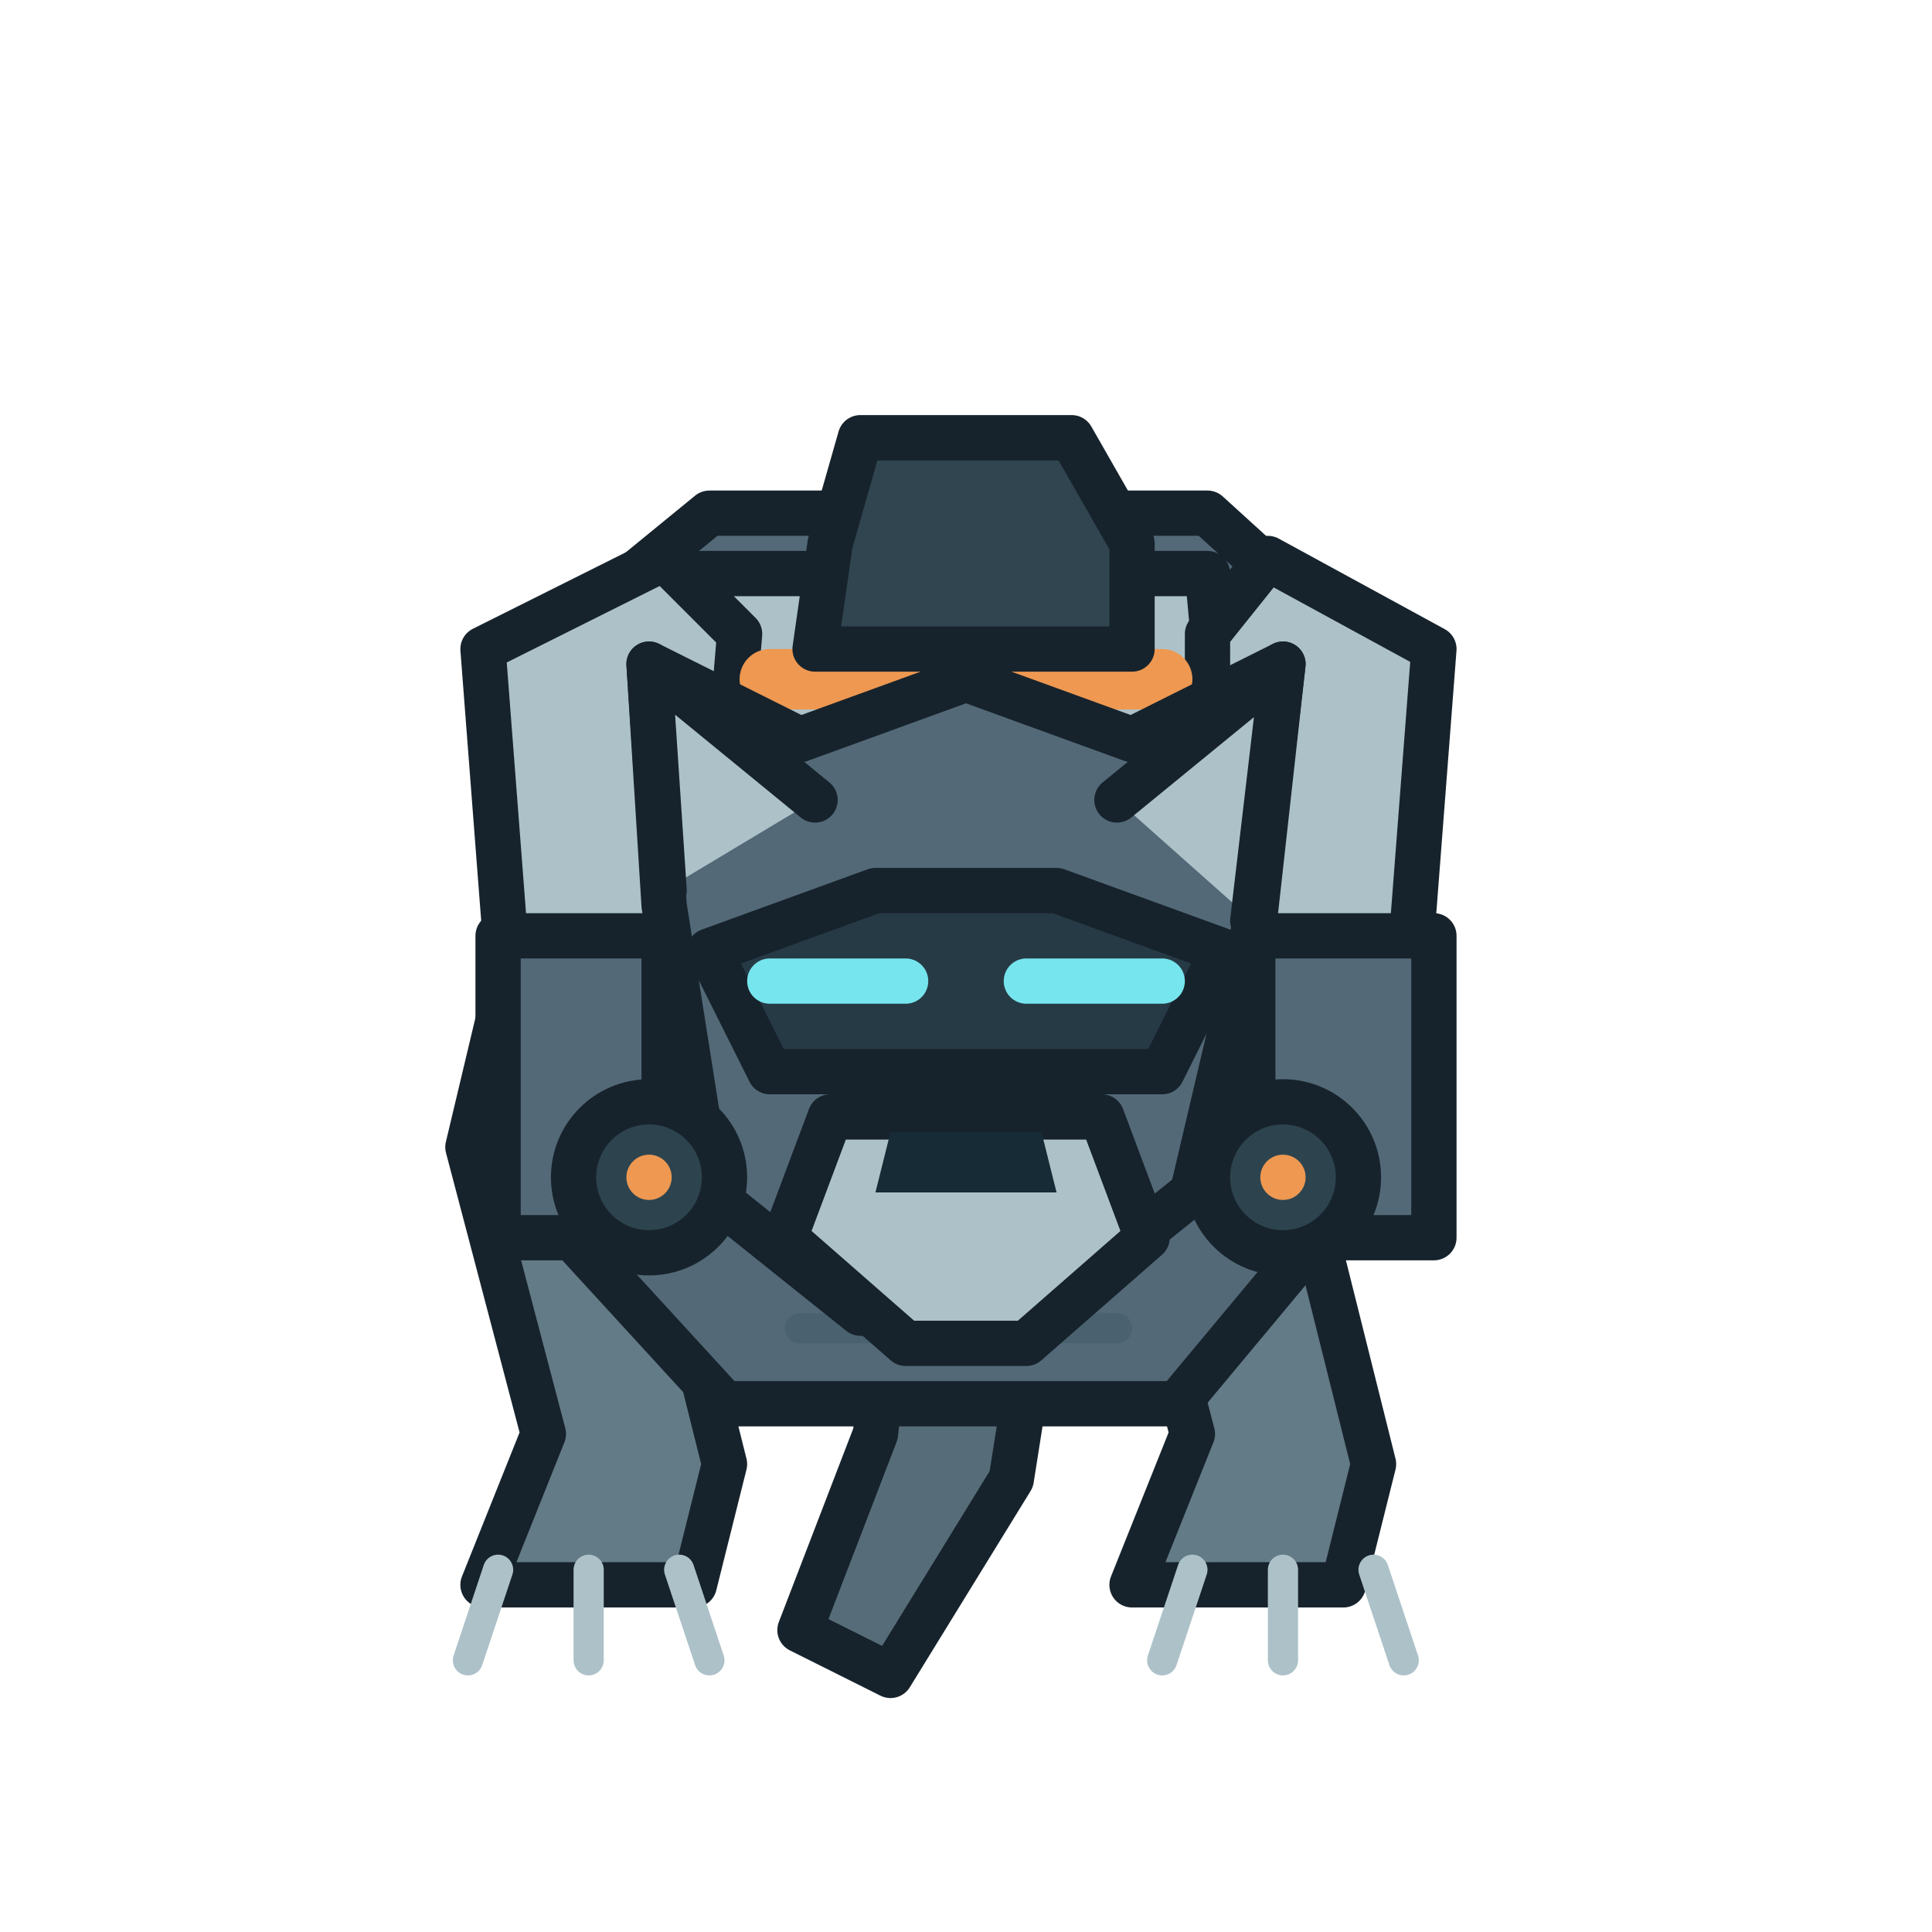
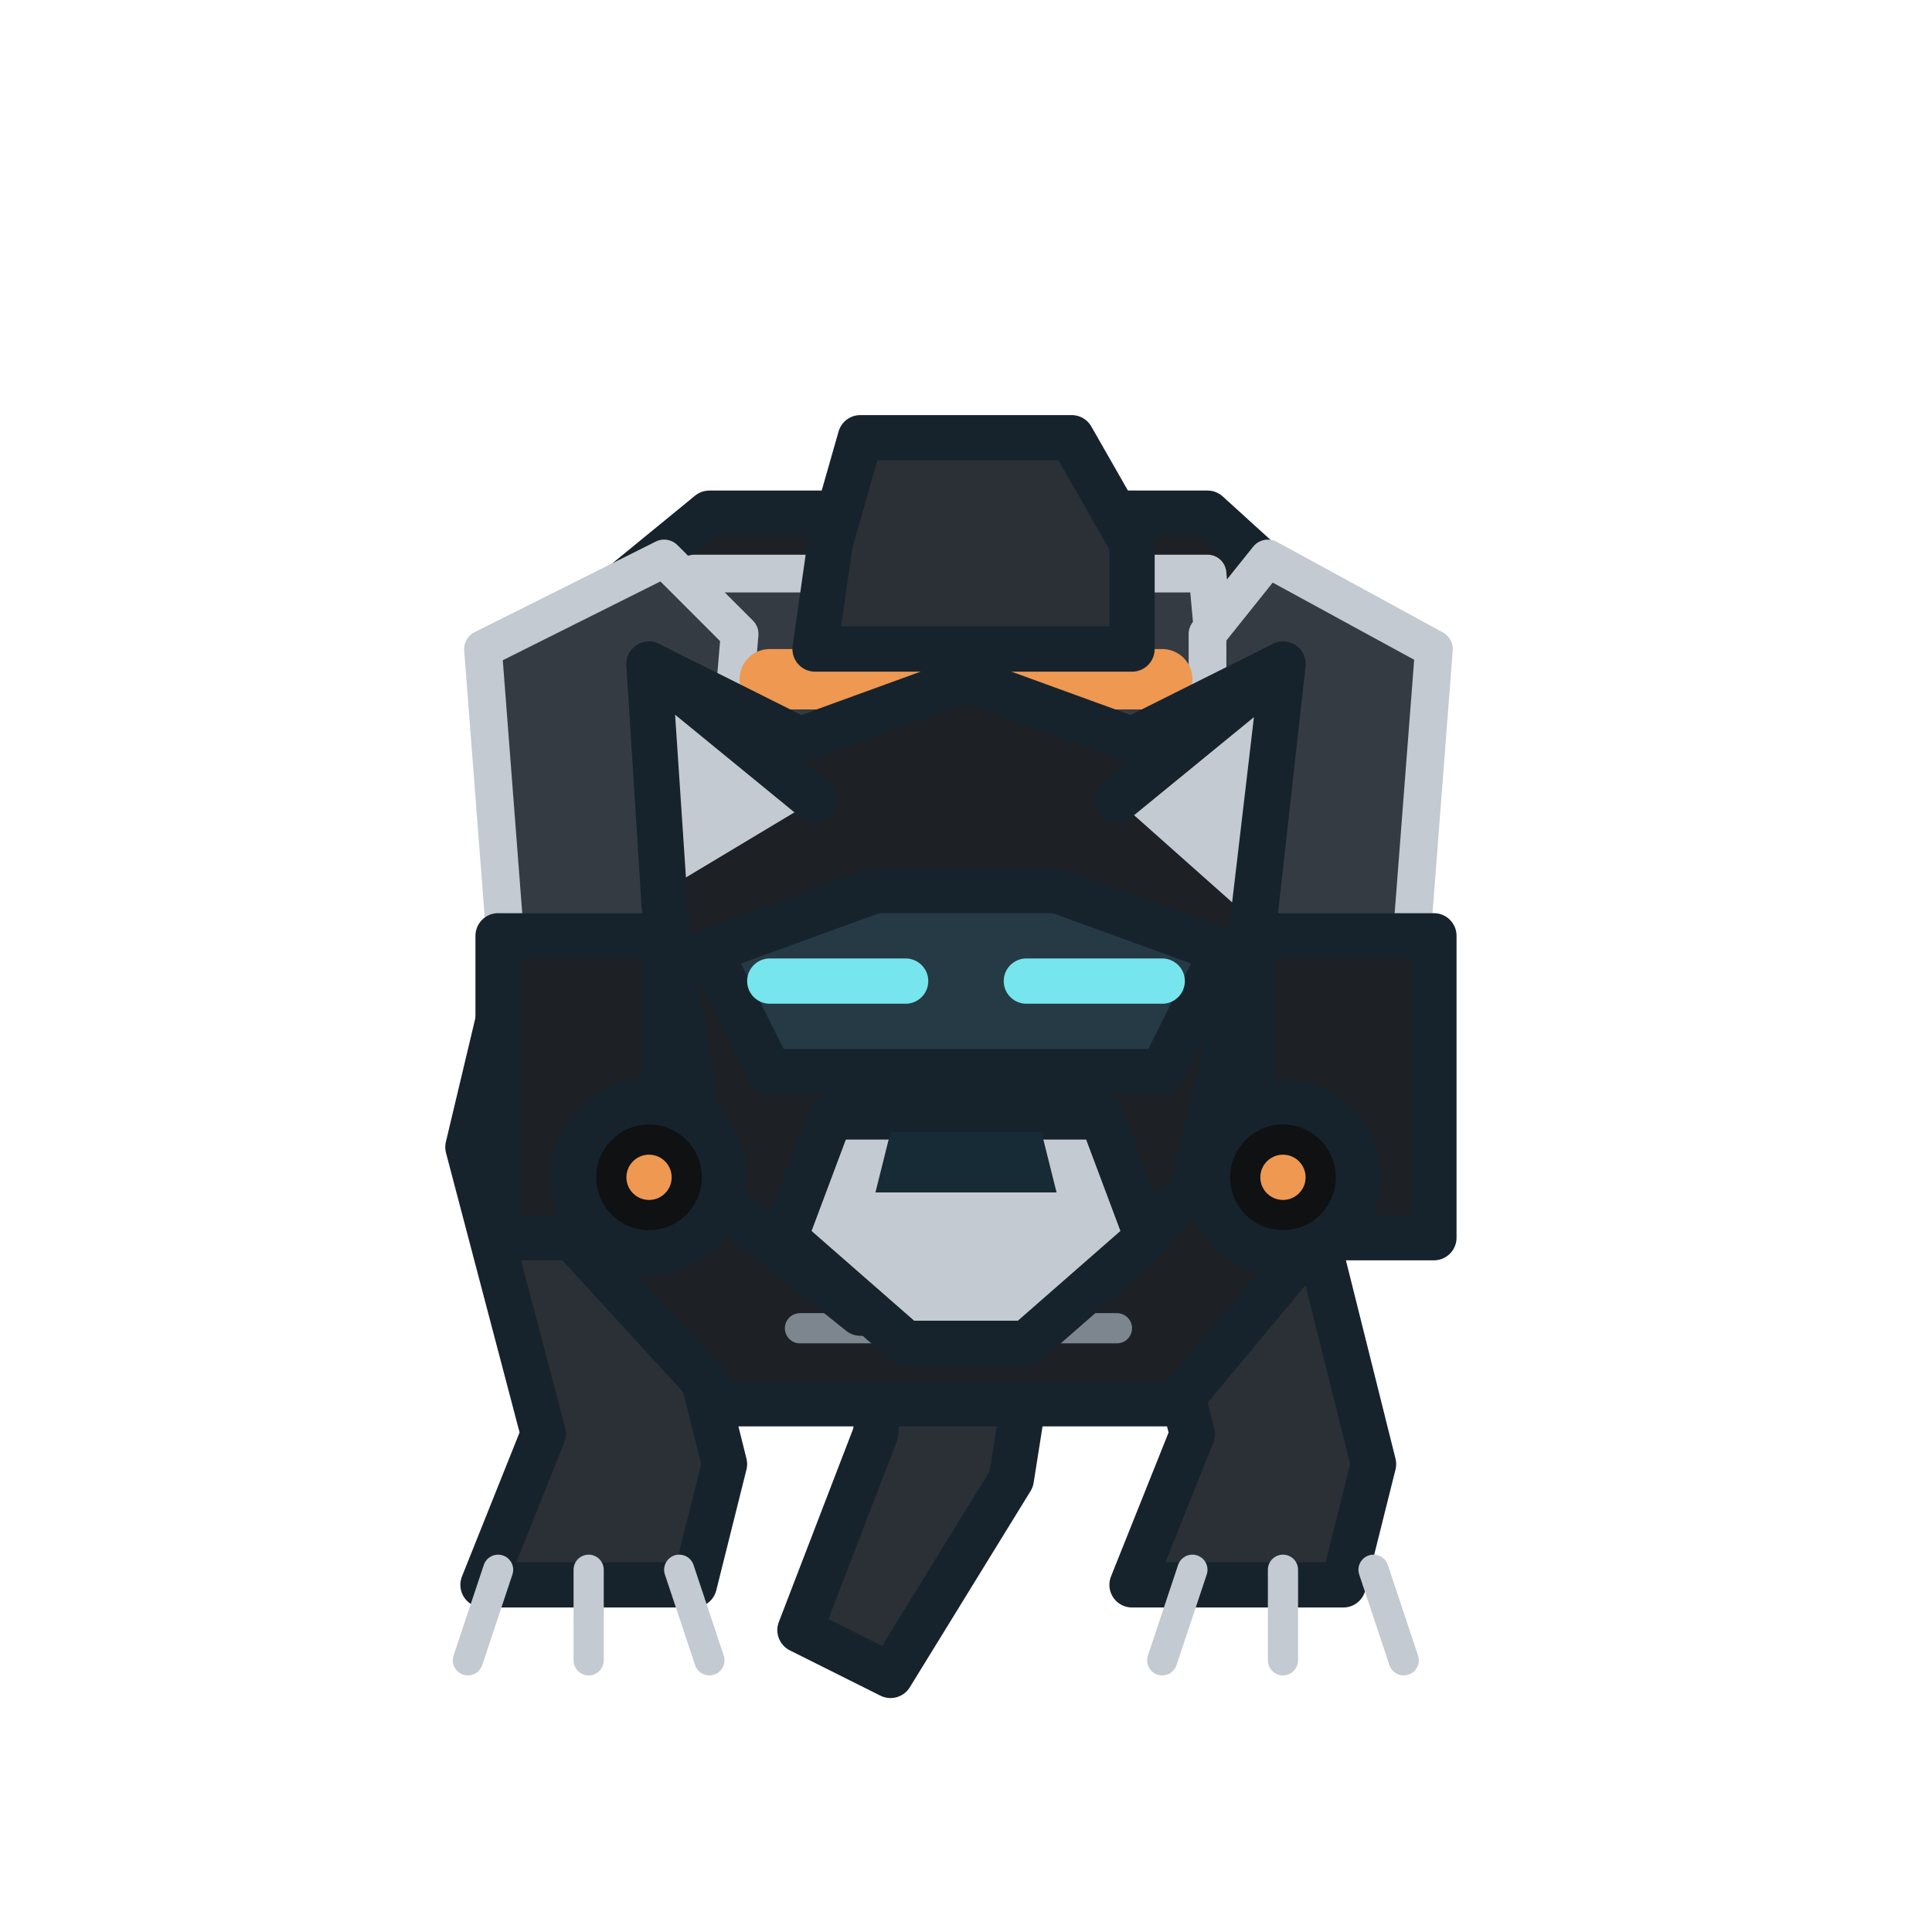
<svg xmlns="http://www.w3.org/2000/svg" width="128" height="128" viewBox="0 0 128 128">
  <g stroke="#17232c" stroke-width="3" stroke-linecap="round" stroke-linejoin="round">
    <g id="part-frontFar">
-       <path d="M36 55 31 76 36 95 32 105 46 105 48 97 43 77 48 58Z" fill="#637b87" />
-       <path d="M33 104 31 110 M39 104V110 M45 104 47 110" stroke="#adc2c8" stroke-width="2" />
+       <path d="M36 55 31 76 36 95 32 105 46 105 48 97 43 77 48 58Z" fill="#2b3036" />
+       <path d="M33 104 31 110 M39 104V110 M45 104 47 110" stroke="#c3cad1" stroke-width="2" />
    </g>
    <g id="part-frontNear">
-       <path d="M79 55 74 76 79 95 75 105 89 105 91 97 86 77 91 58Z" fill="#637b87" />
-       <path d="M79 104 77 110 M85 104V110 M91 104 93 110" stroke="#adc2c8" stroke-width="2" />
+       <path d="M79 55 74 76 79 95 75 105 89 105 91 97 86 77 91 58Z" fill="#2b3036" />
+       <path d="M79 104 77 110 M85 104V110 M91 104 93 110" stroke="#c3cad1" stroke-width="2" />
    </g>
    <g id="part-body">
-       <path d="M60 77 58 95 53 108 59 111 67 98 70 79" fill="#566d79" />
-       <path d="M36 43 47 34 80 34 91 44 88 81 78 93 48 93 37 81Z" fill="#536978" />
-       <path d="M46 38H80L83 71 75 80H52L44 71Z" fill="#adc2c8" />
-       <path d="M52 83H75 M53 88H74" stroke="#4a626f" stroke-width="2" />
-       <path d="M32 43 44 37 49 42 47 66 34 69Z M80 42 84 37 95 43 93 69 80 66Z" fill="#adc2c8" />
+       <path d="M60 77 58 95 53 108 59 111 67 98 70 79" fill="#2b3036" />
+       <path d="M36 43 47 34 80 34 91 44 88 81 78 93 48 93 37 81Z" fill="#1d2125" />
+       <path d="M46 38H80L83 71 75 80H52L44 71Z" fill="#353b42" stroke="#c3cad1" stroke-width="2.5" />
+       <path d="M52 83H75 M53 88H74" stroke="#7d868f" stroke-width="2" />
+       <path d="M32 43 44 37 49 42 47 66 34 69Z M80 42 84 37 95 43 93 69 80 66Z" fill="#353b42" stroke="#c3cad1" stroke-width="2.5" />
      <path d="M51 45H77" stroke="#ee9851" stroke-width="4" />
      <path d="M54 69v5" stroke="#ee9851" stroke-width="3" />
      <path d="M60 69v5" stroke="#ee9851" stroke-width="3" />
      <path d="M66 69v5" stroke="#ee9851" stroke-width="3" />
-       <path d="M55 36 57 29H71L75 36V43H54Z" fill="#304550" />
-       <path d="M33 62H44V82H33Z M83 62H95V82H83Z" fill="#536978" />
-       <path d="M44 60 43 44 53 49 64 45 75 49 85 44 83 62 79 79 69 87H57L47 79Z" fill="#536978" />
-       <path d="M44 59 43 44 54 53 M74 53 85 44 83 61" fill="#adc2c8" />
+       <path d="M55 36 57 29H71L75 36V43H54Z" fill="#2b3036" />
+       <path d="M33 62H44V82H33Z M83 62H95V82H83Z" fill="#1d2125" />
+       <path d="M44 60 43 44 53 49 64 45 75 49 85 44 83 62 79 79 69 87H57L47 79Z" fill="#1d2125" />
+       <path d="M44 59 43 44 54 53 M74 53 85 44 83 61" fill="#c3cad1" />
      <path d="M47 63 58 59H70L81 63 77 71H51Z" fill="#263a46" />
      <path d="M51 65H60 M68 65H77" stroke="#76e5ed" stroke-width="3" />
-       <path d="M55 74H73L76 82 68 89H60L52 82Z" fill="#adc2c8" />
+       <path d="M55 74H73L76 82 68 89H60L52 82Z" fill="#c3cad1" />
      <path d="M59 75H69L70 79H58Z" fill="#172b36" stroke="none" />
-       <circle cx="43" cy="78" r="5" fill="#2d444f" />
+       <circle cx="43" cy="78" r="5" fill="#0f1113" />
      <circle cx="43" cy="78" r="1.5" fill="#ee9851" stroke="none" />
-       <circle cx="85" cy="78" r="5" fill="#2d444f" />
+       <circle cx="85" cy="78" r="5" fill="#0f1113" />
      <circle cx="85" cy="78" r="1.5" fill="#ee9851" stroke="none" />
    </g>
  </g>
</svg>
